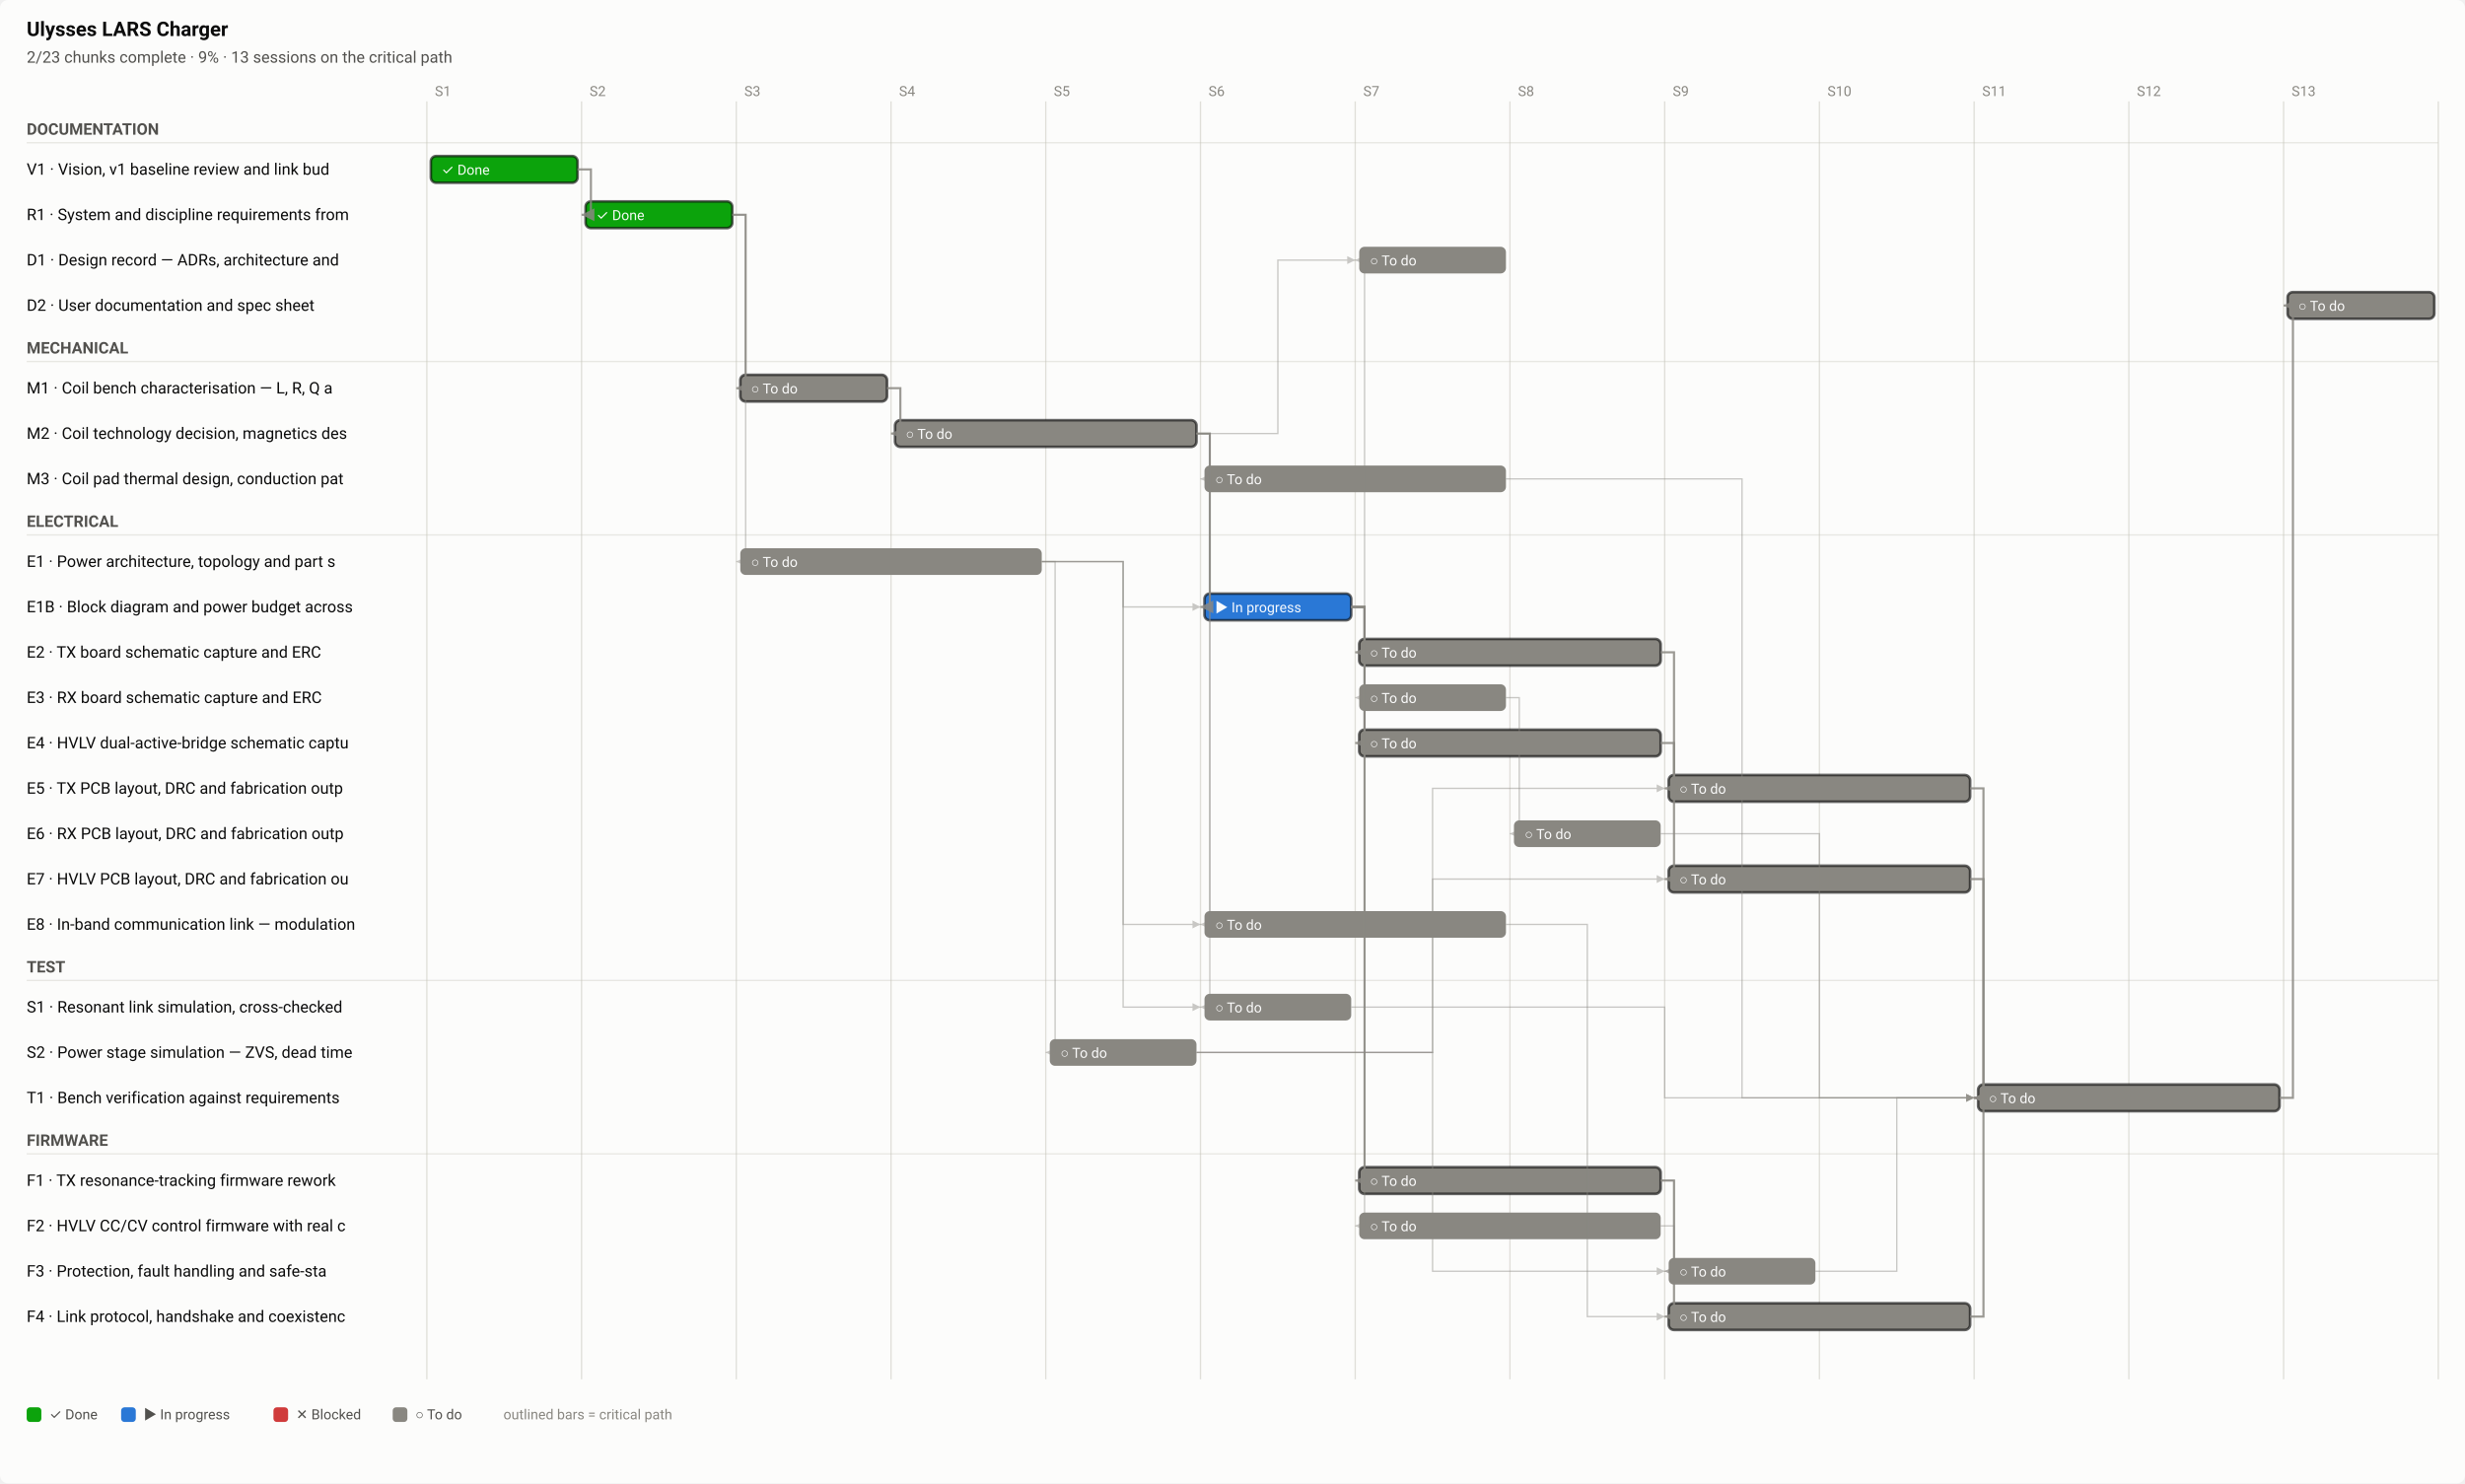
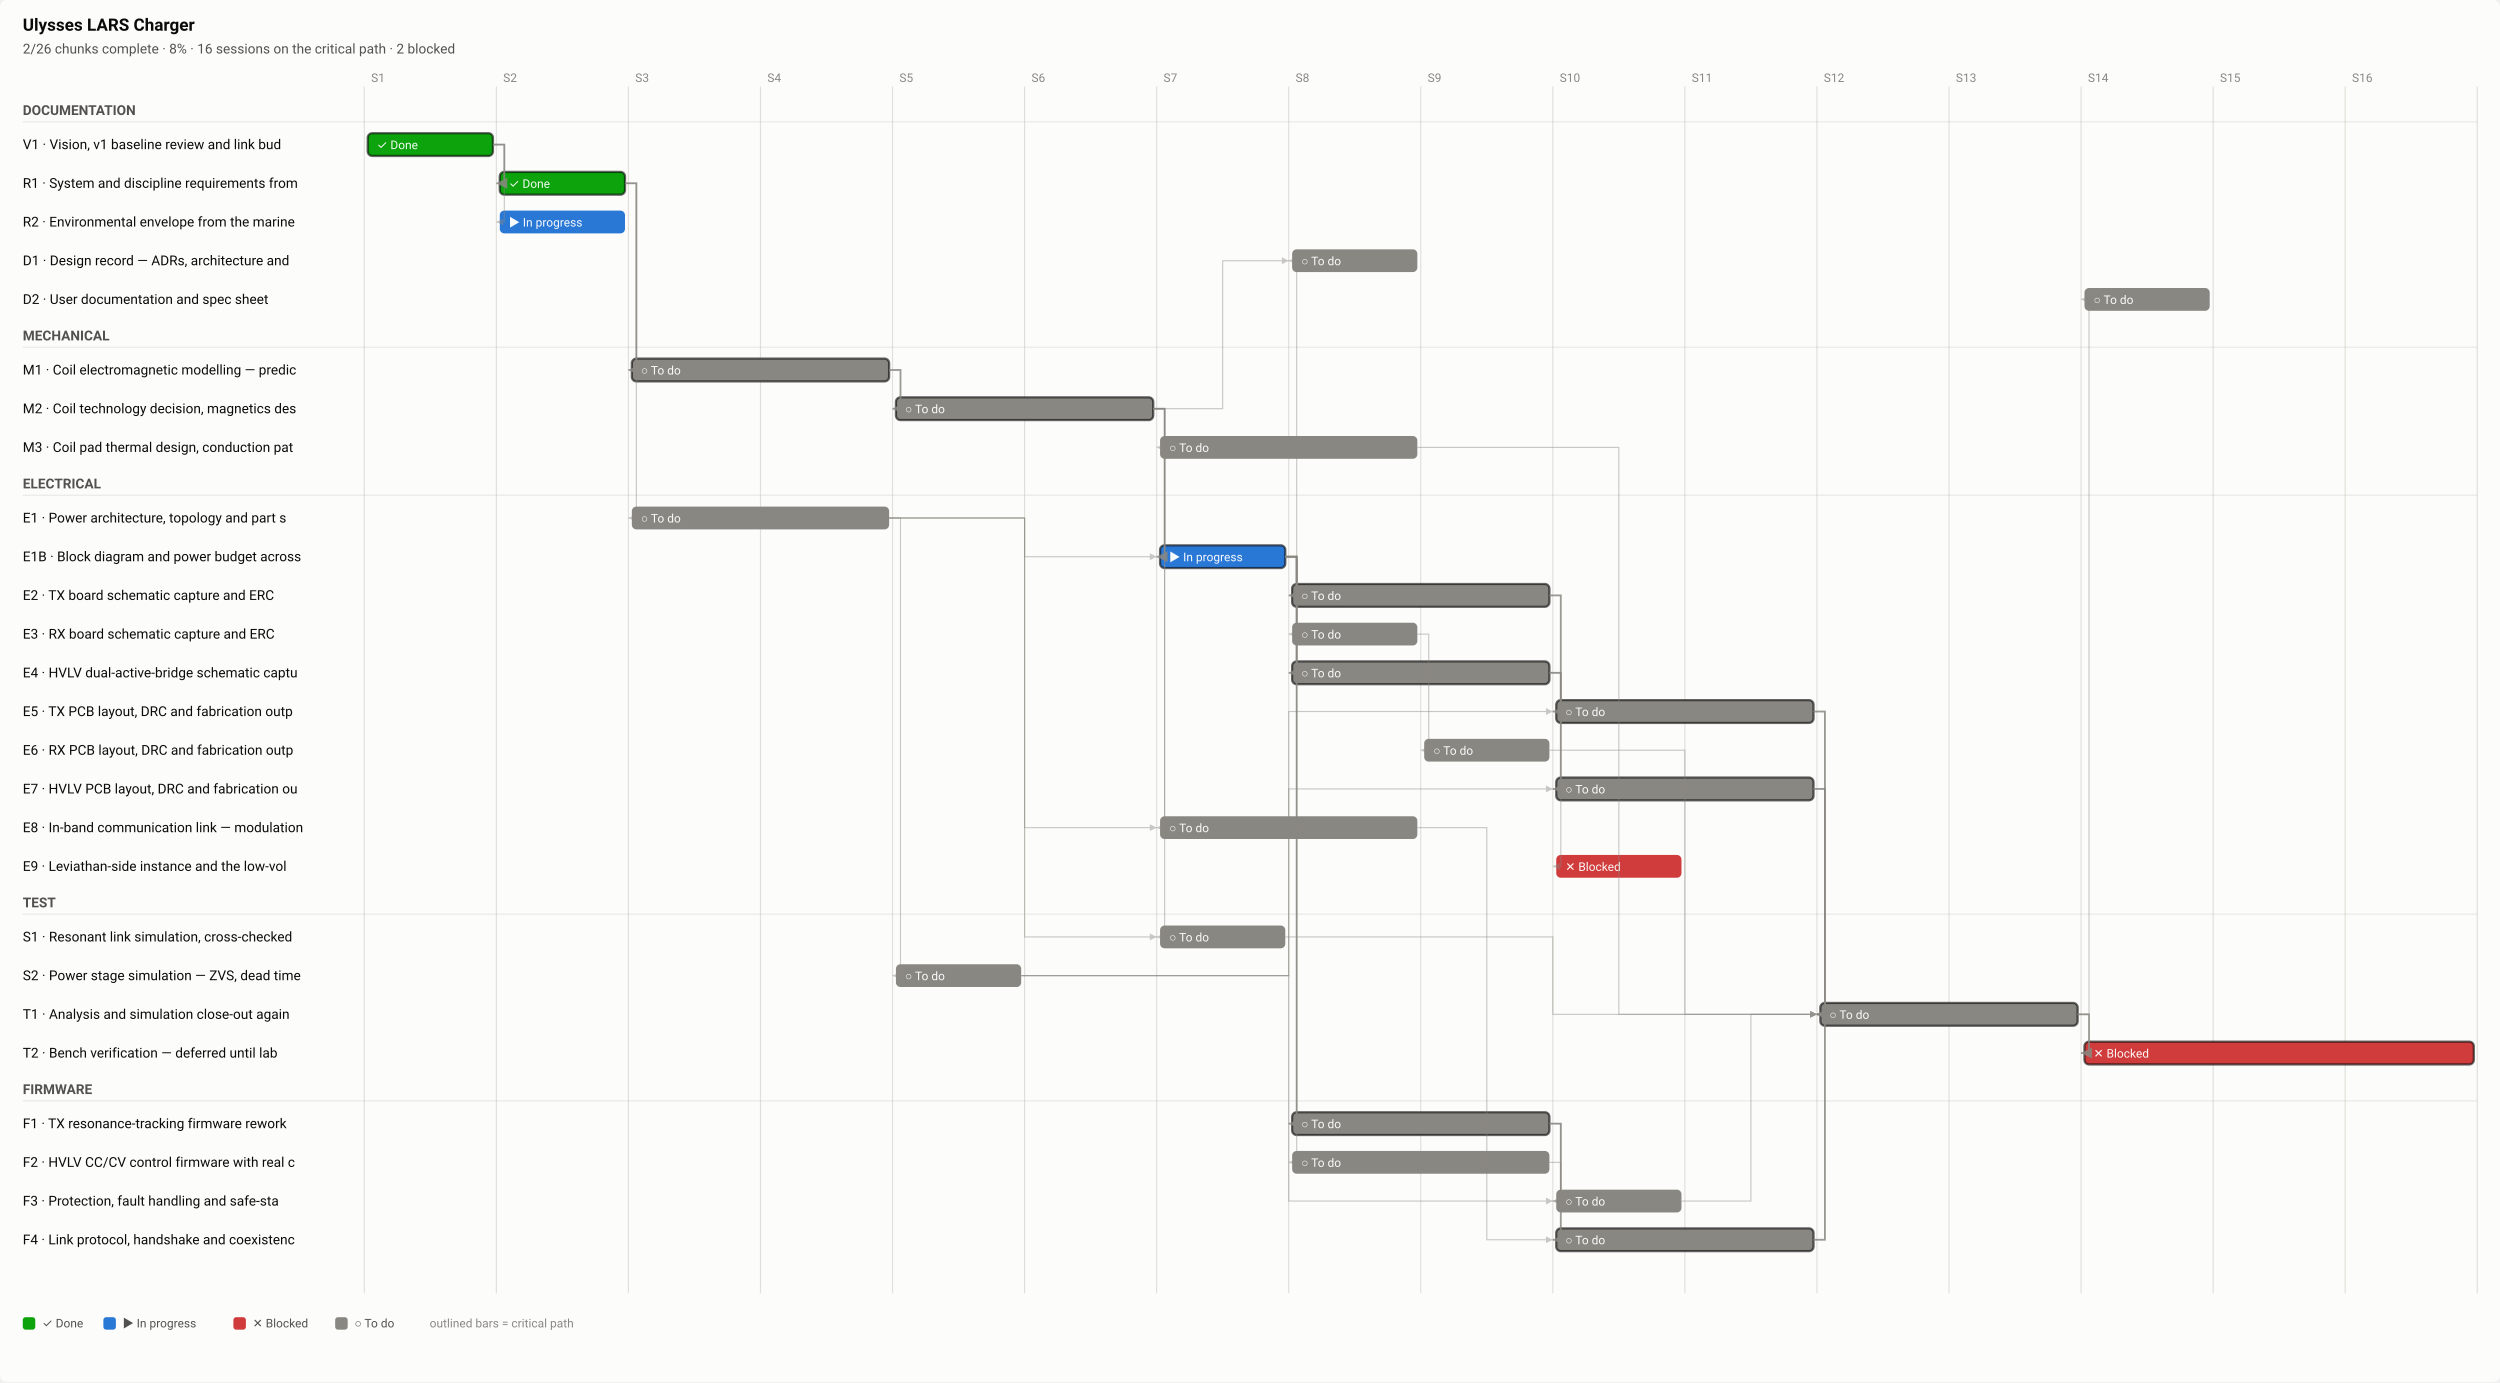
- <svg xmlns="http://www.w3.org/2000/svg" width="1848" height="1112" viewBox="0 0 1848 1112" font-family="ui-sans-serif,system-ui,-apple-system,'Segoe UI',Roboto,'Helvetica Neue',Arial,sans-serif" role="img" aria-label="Project plan: Ulysses LARS Charger, 2 of 23 chunks done">
+ <svg xmlns="http://www.w3.org/2000/svg" width="2196" height="1214" viewBox="0 0 2196 1214" font-family="ui-sans-serif,system-ui,-apple-system,'Segoe UI',Roboto,'Helvetica Neue',Arial,sans-serif" role="img" aria-label="Project plan: Ulysses LARS Charger, 2 of 26 chunks done">
  <style>
.s{fill:#fcfcfb} .ink{fill:#0b0b0b} .ink2{fill:#52514e} .ax{stroke:#c3c2b7} .bar-in_progress{fill:#2a78d6}
@media (prefers-color-scheme:dark){.s{fill:#1a1a19} .ink{fill:#ffffff} .ink2{fill:#c3c2b7} .ax{stroke:#383835} .bar-in_progress{fill:#3987e5}}
.mut{fill:#898781} .bar-done{fill:#0ca30c} .bar-blocked{fill:#d03b3b} .bar-todo{fill:#898781}
.crit{stroke:#0b0b0b;stroke-opacity:0.62;stroke-width:2}
@media (prefers-color-scheme:dark){.crit{stroke:#ffffff;stroke-opacity:0.72}}
.t{font-size:12px} .tb{font-size:12px;font-weight:600} .ts{font-size:10.5px} .h{font-size:15px;font-weight:600}
</style>
-   <rect width="1848" height="1112" class="s" rx="6" />
+   <rect width="2196" height="1214" class="s" rx="6" />
  <text x="20" y="27" class="h ink">Ulysses LARS Charger</text>
-   <text x="20" y="47" class="t ink2">2/23 chunks complete · 9% · 13 sessions on the critical path</text>
-   <line x1="320" y1="76" x2="320" y2="1034" class="ax" stroke-width="1" opacity="0.5" />
+   <text x="20" y="47" class="t ink2">2/26 chunks complete · 8% · 16 sessions on the critical path · 2 blocked</text>
+   <line x1="320" y1="76" x2="320" y2="1136" class="ax" stroke-width="1" opacity="0.5" />
  <text x="326" y="72" class="ts mut">S1</text>
-   <line x1="436" y1="76" x2="436" y2="1034" class="ax" stroke-width="1" opacity="0.5" />
+   <line x1="436" y1="76" x2="436" y2="1136" class="ax" stroke-width="1" opacity="0.5" />
  <text x="442" y="72" class="ts mut">S2</text>
-   <line x1="552" y1="76" x2="552" y2="1034" class="ax" stroke-width="1" opacity="0.5" />
+   <line x1="552" y1="76" x2="552" y2="1136" class="ax" stroke-width="1" opacity="0.5" />
  <text x="558" y="72" class="ts mut">S3</text>
-   <line x1="668" y1="76" x2="668" y2="1034" class="ax" stroke-width="1" opacity="0.5" />
+   <line x1="668" y1="76" x2="668" y2="1136" class="ax" stroke-width="1" opacity="0.5" />
  <text x="674" y="72" class="ts mut">S4</text>
-   <line x1="784" y1="76" x2="784" y2="1034" class="ax" stroke-width="1" opacity="0.5" />
+   <line x1="784" y1="76" x2="784" y2="1136" class="ax" stroke-width="1" opacity="0.5" />
  <text x="790" y="72" class="ts mut">S5</text>
-   <line x1="900" y1="76" x2="900" y2="1034" class="ax" stroke-width="1" opacity="0.5" />
+   <line x1="900" y1="76" x2="900" y2="1136" class="ax" stroke-width="1" opacity="0.5" />
  <text x="906" y="72" class="ts mut">S6</text>
-   <line x1="1016" y1="76" x2="1016" y2="1034" class="ax" stroke-width="1" opacity="0.5" />
+   <line x1="1016" y1="76" x2="1016" y2="1136" class="ax" stroke-width="1" opacity="0.5" />
  <text x="1022" y="72" class="ts mut">S7</text>
-   <line x1="1132" y1="76" x2="1132" y2="1034" class="ax" stroke-width="1" opacity="0.5" />
+   <line x1="1132" y1="76" x2="1132" y2="1136" class="ax" stroke-width="1" opacity="0.5" />
  <text x="1138" y="72" class="ts mut">S8</text>
-   <line x1="1248" y1="76" x2="1248" y2="1034" class="ax" stroke-width="1" opacity="0.5" />
+   <line x1="1248" y1="76" x2="1248" y2="1136" class="ax" stroke-width="1" opacity="0.5" />
  <text x="1254" y="72" class="ts mut">S9</text>
-   <line x1="1364" y1="76" x2="1364" y2="1034" class="ax" stroke-width="1" opacity="0.5" />
+   <line x1="1364" y1="76" x2="1364" y2="1136" class="ax" stroke-width="1" opacity="0.5" />
  <text x="1370" y="72" class="ts mut">S10</text>
-   <line x1="1480" y1="76" x2="1480" y2="1034" class="ax" stroke-width="1" opacity="0.5" />
+   <line x1="1480" y1="76" x2="1480" y2="1136" class="ax" stroke-width="1" opacity="0.5" />
  <text x="1486" y="72" class="ts mut">S11</text>
-   <line x1="1596" y1="76" x2="1596" y2="1034" class="ax" stroke-width="1" opacity="0.5" />
+   <line x1="1596" y1="76" x2="1596" y2="1136" class="ax" stroke-width="1" opacity="0.5" />
  <text x="1602" y="72" class="ts mut">S12</text>
-   <line x1="1712" y1="76" x2="1712" y2="1034" class="ax" stroke-width="1" opacity="0.5" />
+   <line x1="1712" y1="76" x2="1712" y2="1136" class="ax" stroke-width="1" opacity="0.5" />
  <text x="1718" y="72" class="ts mut">S13</text>
-   <line x1="1828" y1="76" x2="1828" y2="1034" class="ax" stroke-width="1" opacity="0.5" />
+   <line x1="1828" y1="76" x2="1828" y2="1136" class="ax" stroke-width="1" opacity="0.5" />
+   <text x="1834" y="72" class="ts mut">S14</text>
+   <line x1="1944" y1="76" x2="1944" y2="1136" class="ax" stroke-width="1" opacity="0.5" />
+   <text x="1950" y="72" class="ts mut">S15</text>
+   <line x1="2060" y1="76" x2="2060" y2="1136" class="ax" stroke-width="1" opacity="0.5" />
+   <text x="2066" y="72" class="ts mut">S16</text>
+   <line x1="2176" y1="76" x2="2176" y2="1136" class="ax" stroke-width="1" opacity="0.5" />
  <text x="20" y="101" class="tb ink2">DOCUMENTATION</text>
-   <line x1="20" y1="107" x2="1828" y2="107" class="ax" stroke-width="1" opacity="0.35" />
+   <line x1="20" y1="107" x2="2176" y2="107" class="ax" stroke-width="1" opacity="0.35" />
  <text x="20" y="131.0" class="t ink">V1 · Vision, v1 baseline review and link bud</text>
  <rect x="323" y="117.0" width="110" height="20" rx="4" class="bar-done crit" />
  <text x="331" y="131.0" class="ts" fill="#ffffff" opacity="0.96">✓ Done</text>
  <text x="20" y="165.0" class="t ink">R1 · System and discipline requirements from</text>
  <rect x="439" y="151.0" width="110" height="20" rx="4" class="bar-done crit" />
  <text x="447" y="165.0" class="ts" fill="#ffffff" opacity="0.96">✓ Done</text>
-   <text x="20" y="199.0" class="t ink">D1 · Design record — ADRs, architecture and </text>
-   <rect x="1019" y="185.0" width="110" height="20" rx="4" class="bar-todo" />
-   <text x="1027" y="199.0" class="ts" fill="#ffffff" opacity="0.96">○ To do</text>
-   <text x="20" y="233.0" class="t ink">D2 · User documentation and spec sheet</text>
-   <rect x="1715" y="219.0" width="110" height="20" rx="4" class="bar-todo crit" />
-   <text x="1723" y="233.0" class="ts" fill="#ffffff" opacity="0.96">○ To do</text>
-   <text x="20" y="265" class="tb ink2">MECHANICAL</text>
-   <line x1="20" y1="271" x2="1828" y2="271" class="ax" stroke-width="1" opacity="0.35" />
-   <text x="20" y="295.0" class="t ink">M1 · Coil bench characterisation — L, R, Q a</text>
-   <rect x="555" y="281.0" width="110" height="20" rx="4" class="bar-todo crit" />
-   <text x="563" y="295.0" class="ts" fill="#ffffff" opacity="0.96">○ To do</text>
-   <text x="20" y="329.0" class="t ink">M2 · Coil technology decision, magnetics des</text>
-   <rect x="671" y="315.0" width="226" height="20" rx="4" class="bar-todo crit" />
-   <text x="679" y="329.0" class="ts" fill="#ffffff" opacity="0.96">○ To do</text>
-   <text x="20" y="363.0" class="t ink">M3 · Coil pad thermal design, conduction pat</text>
-   <rect x="903" y="349.0" width="226" height="20" rx="4" class="bar-todo" />
-   <text x="911" y="363.0" class="ts" fill="#ffffff" opacity="0.96">○ To do</text>
-   <text x="20" y="395" class="tb ink2">ELECTRICAL</text>
-   <line x1="20" y1="401" x2="1828" y2="401" class="ax" stroke-width="1" opacity="0.35" />
-   <text x="20" y="425.0" class="t ink">E1 · Power architecture, topology and part s</text>
-   <rect x="555" y="411.0" width="226" height="20" rx="4" class="bar-todo" />
-   <text x="563" y="425.0" class="ts" fill="#ffffff" opacity="0.96">○ To do</text>
-   <text x="20" y="459.0" class="t ink">E1B · Block diagram and power budget across </text>
-   <rect x="903" y="445.0" width="110" height="20" rx="4" class="bar-in_progress crit" />
-   <text x="911" y="459.0" class="ts" fill="#ffffff" opacity="0.96">▶ In progress</text>
-   <text x="20" y="493.0" class="t ink">E2 · TX board schematic capture and ERC</text>
-   <rect x="1019" y="479.0" width="226" height="20" rx="4" class="bar-todo crit" />
-   <text x="1027" y="493.0" class="ts" fill="#ffffff" opacity="0.96">○ To do</text>
-   <text x="20" y="527.0" class="t ink">E3 · RX board schematic capture and ERC</text>
-   <rect x="1019" y="513.0" width="110" height="20" rx="4" class="bar-todo" />
-   <text x="1027" y="527.0" class="ts" fill="#ffffff" opacity="0.96">○ To do</text>
-   <text x="20" y="561.0" class="t ink">E4 · HVLV dual-active-bridge schematic captu</text>
-   <rect x="1019" y="547.0" width="226" height="20" rx="4" class="bar-todo crit" />
-   <text x="1027" y="561.0" class="ts" fill="#ffffff" opacity="0.96">○ To do</text>
-   <text x="20" y="595.0" class="t ink">E5 · TX PCB layout, DRC and fabrication outp</text>
-   <rect x="1251" y="581.0" width="226" height="20" rx="4" class="bar-todo crit" />
-   <text x="1259" y="595.0" class="ts" fill="#ffffff" opacity="0.96">○ To do</text>
-   <text x="20" y="629.0" class="t ink">E6 · RX PCB layout, DRC and fabrication outp</text>
-   <rect x="1135" y="615.0" width="110" height="20" rx="4" class="bar-todo" />
-   <text x="1143" y="629.0" class="ts" fill="#ffffff" opacity="0.96">○ To do</text>
-   <text x="20" y="663.0" class="t ink">E7 · HVLV PCB layout, DRC and fabrication ou</text>
-   <rect x="1251" y="649.0" width="226" height="20" rx="4" class="bar-todo crit" />
+   <text x="20" y="199.0" class="t ink">R2 · Environmental envelope from the marine </text>
+   <rect x="439" y="185.0" width="110" height="20" rx="4" class="bar-in_progress" />
+   <text x="447" y="199.0" class="ts" fill="#ffffff" opacity="0.96">▶ In progress</text>
+   <text x="20" y="233.0" class="t ink">D1 · Design record — ADRs, architecture and </text>
+   <rect x="1135" y="219.0" width="110" height="20" rx="4" class="bar-todo" />
+   <text x="1143" y="233.0" class="ts" fill="#ffffff" opacity="0.96">○ To do</text>
+   <text x="20" y="267.0" class="t ink">D2 · User documentation and spec sheet</text>
+   <rect x="1831" y="253.0" width="110" height="20" rx="4" class="bar-todo" />
+   <text x="1839" y="267.0" class="ts" fill="#ffffff" opacity="0.96">○ To do</text>
+   <text x="20" y="299" class="tb ink2">MECHANICAL</text>
+   <line x1="20" y1="305" x2="2176" y2="305" class="ax" stroke-width="1" opacity="0.35" />
+   <text x="20" y="329.0" class="t ink">M1 · Coil electromagnetic modelling — predic</text>
+   <rect x="555" y="315.0" width="226" height="20" rx="4" class="bar-todo crit" />
+   <text x="563" y="329.0" class="ts" fill="#ffffff" opacity="0.96">○ To do</text>
+   <text x="20" y="363.0" class="t ink">M2 · Coil technology decision, magnetics des</text>
+   <rect x="787" y="349.0" width="226" height="20" rx="4" class="bar-todo crit" />
+   <text x="795" y="363.0" class="ts" fill="#ffffff" opacity="0.96">○ To do</text>
+   <text x="20" y="397.0" class="t ink">M3 · Coil pad thermal design, conduction pat</text>
+   <rect x="1019" y="383.0" width="226" height="20" rx="4" class="bar-todo" />
+   <text x="1027" y="397.0" class="ts" fill="#ffffff" opacity="0.96">○ To do</text>
+   <text x="20" y="429" class="tb ink2">ELECTRICAL</text>
+   <line x1="20" y1="435" x2="2176" y2="435" class="ax" stroke-width="1" opacity="0.35" />
+   <text x="20" y="459.0" class="t ink">E1 · Power architecture, topology and part s</text>
+   <rect x="555" y="445.0" width="226" height="20" rx="4" class="bar-todo" />
+   <text x="563" y="459.0" class="ts" fill="#ffffff" opacity="0.96">○ To do</text>
+   <text x="20" y="493.0" class="t ink">E1B · Block diagram and power budget across </text>
+   <rect x="1019" y="479.0" width="110" height="20" rx="4" class="bar-in_progress crit" />
+   <text x="1027" y="493.0" class="ts" fill="#ffffff" opacity="0.96">▶ In progress</text>
+   <text x="20" y="527.0" class="t ink">E2 · TX board schematic capture and ERC</text>
+   <rect x="1135" y="513.0" width="226" height="20" rx="4" class="bar-todo crit" />
+   <text x="1143" y="527.0" class="ts" fill="#ffffff" opacity="0.96">○ To do</text>
+   <text x="20" y="561.0" class="t ink">E3 · RX board schematic capture and ERC</text>
+   <rect x="1135" y="547.0" width="110" height="20" rx="4" class="bar-todo" />
+   <text x="1143" y="561.0" class="ts" fill="#ffffff" opacity="0.96">○ To do</text>
+   <text x="20" y="595.0" class="t ink">E4 · HVLV dual-active-bridge schematic captu</text>
+   <rect x="1135" y="581.0" width="226" height="20" rx="4" class="bar-todo crit" />
+   <text x="1143" y="595.0" class="ts" fill="#ffffff" opacity="0.96">○ To do</text>
+   <text x="20" y="629.0" class="t ink">E5 · TX PCB layout, DRC and fabrication outp</text>
+   <rect x="1367" y="615.0" width="226" height="20" rx="4" class="bar-todo crit" />
+   <text x="1375" y="629.0" class="ts" fill="#ffffff" opacity="0.96">○ To do</text>
+   <text x="20" y="663.0" class="t ink">E6 · RX PCB layout, DRC and fabrication outp</text>
+   <rect x="1251" y="649.0" width="110" height="20" rx="4" class="bar-todo" />
  <text x="1259" y="663.0" class="ts" fill="#ffffff" opacity="0.96">○ To do</text>
-   <text x="20" y="697.0" class="t ink">E8 · In-band communication link — modulation</text>
-   <rect x="903" y="683.0" width="226" height="20" rx="4" class="bar-todo" />
-   <text x="911" y="697.0" class="ts" fill="#ffffff" opacity="0.96">○ To do</text>
-   <text x="20" y="729" class="tb ink2">TEST</text>
-   <line x1="20" y1="735" x2="1828" y2="735" class="ax" stroke-width="1" opacity="0.35" />
-   <text x="20" y="759.0" class="t ink">S1 · Resonant link simulation, cross-checked</text>
-   <rect x="903" y="745.0" width="110" height="20" rx="4" class="bar-todo" />
-   <text x="911" y="759.0" class="ts" fill="#ffffff" opacity="0.96">○ To do</text>
-   <text x="20" y="793.0" class="t ink">S2 · Power stage simulation — ZVS, dead time</text>
-   <rect x="787" y="779.0" width="110" height="20" rx="4" class="bar-todo" />
-   <text x="795" y="793.0" class="ts" fill="#ffffff" opacity="0.96">○ To do</text>
-   <text x="20" y="827.0" class="t ink">T1 · Bench verification against requirements</text>
-   <rect x="1483" y="813.0" width="226" height="20" rx="4" class="bar-todo crit" />
-   <text x="1491" y="827.0" class="ts" fill="#ffffff" opacity="0.96">○ To do</text>
-   <text x="20" y="859" class="tb ink2">FIRMWARE</text>
-   <line x1="20" y1="865" x2="1828" y2="865" class="ax" stroke-width="1" opacity="0.35" />
-   <text x="20" y="889.0" class="t ink">F1 · TX resonance-tracking firmware rework</text>
-   <rect x="1019" y="875.0" width="226" height="20" rx="4" class="bar-todo crit" />
-   <text x="1027" y="889.0" class="ts" fill="#ffffff" opacity="0.96">○ To do</text>
-   <text x="20" y="923.0" class="t ink">F2 · HVLV CC/CV control firmware with real c</text>
-   <rect x="1019" y="909.0" width="226" height="20" rx="4" class="bar-todo" />
-   <text x="1027" y="923.0" class="ts" fill="#ffffff" opacity="0.96">○ To do</text>
-   <text x="20" y="957.0" class="t ink">F3 · Protection, fault handling and safe-sta</text>
-   <rect x="1251" y="943.0" width="110" height="20" rx="4" class="bar-todo" />
-   <text x="1259" y="957.0" class="ts" fill="#ffffff" opacity="0.96">○ To do</text>
-   <text x="20" y="991.0" class="t ink">F4 · Link protocol, handshake and coexistenc</text>
-   <rect x="1251" y="977.0" width="226" height="20" rx="4" class="bar-todo crit" />
-   <text x="1259" y="991.0" class="ts" fill="#ffffff" opacity="0.96">○ To do</text>
+   <text x="20" y="697.0" class="t ink">E7 · HVLV PCB layout, DRC and fabrication ou</text>
+   <rect x="1367" y="683.0" width="226" height="20" rx="4" class="bar-todo crit" />
+   <text x="1375" y="697.0" class="ts" fill="#ffffff" opacity="0.96">○ To do</text>
+   <text x="20" y="731.0" class="t ink">E8 · In-band communication link — modulation</text>
+   <rect x="1019" y="717.0" width="226" height="20" rx="4" class="bar-todo" />
+   <text x="1027" y="731.0" class="ts" fill="#ffffff" opacity="0.96">○ To do</text>
+   <text x="20" y="765.0" class="t ink">E9 · Leviathan-side instance and the low-vol</text>
+   <rect x="1367" y="751.0" width="110" height="20" rx="4" class="bar-blocked" />
+   <text x="1375" y="765.0" class="ts" fill="#ffffff" opacity="0.96">✕ Blocked</text>
+   <text x="20" y="797" class="tb ink2">TEST</text>
+   <line x1="20" y1="803" x2="2176" y2="803" class="ax" stroke-width="1" opacity="0.35" />
+   <text x="20" y="827.0" class="t ink">S1 · Resonant link simulation, cross-checked</text>
+   <rect x="1019" y="813.0" width="110" height="20" rx="4" class="bar-todo" />
+   <text x="1027" y="827.0" class="ts" fill="#ffffff" opacity="0.96">○ To do</text>
+   <text x="20" y="861.0" class="t ink">S2 · Power stage simulation — ZVS, dead time</text>
+   <rect x="787" y="847.0" width="110" height="20" rx="4" class="bar-todo" />
+   <text x="795" y="861.0" class="ts" fill="#ffffff" opacity="0.96">○ To do</text>
+   <text x="20" y="895.0" class="t ink">T1 · Analysis and simulation close-out again</text>
+   <rect x="1599" y="881.0" width="226" height="20" rx="4" class="bar-todo crit" />
+   <text x="1607" y="895.0" class="ts" fill="#ffffff" opacity="0.96">○ To do</text>
+   <text x="20" y="929.0" class="t ink">T2 · Bench verification — deferred until lab</text>
+   <rect x="1831" y="915.0" width="342" height="20" rx="4" class="bar-blocked crit" />
+   <text x="1839" y="929.0" class="ts" fill="#ffffff" opacity="0.96">✕ Blocked</text>
+   <text x="20" y="961" class="tb ink2">FIRMWARE</text>
+   <line x1="20" y1="967" x2="2176" y2="967" class="ax" stroke-width="1" opacity="0.35" />
+   <text x="20" y="991.0" class="t ink">F1 · TX resonance-tracking firmware rework</text>
+   <rect x="1135" y="977.0" width="226" height="20" rx="4" class="bar-todo crit" />
+   <text x="1143" y="991.0" class="ts" fill="#ffffff" opacity="0.96">○ To do</text>
+   <text x="20" y="1025.0" class="t ink">F2 · HVLV CC/CV control firmware with real c</text>
+   <rect x="1135" y="1011.0" width="226" height="20" rx="4" class="bar-todo" />
+   <text x="1143" y="1025.0" class="ts" fill="#ffffff" opacity="0.96">○ To do</text>
+   <text x="20" y="1059.0" class="t ink">F3 · Protection, fault handling and safe-sta</text>
+   <rect x="1367" y="1045.0" width="110" height="20" rx="4" class="bar-todo" />
+   <text x="1375" y="1059.0" class="ts" fill="#ffffff" opacity="0.96">○ To do</text>
+   <text x="20" y="1093.0" class="t ink">F4 · Link protocol, handshake and coexistenc</text>
+   <rect x="1367" y="1079.0" width="226" height="20" rx="4" class="bar-todo crit" />
+   <text x="1375" y="1093.0" class="ts" fill="#ffffff" opacity="0.96">○ To do</text>
  <defs>
    <marker id="ah" markerWidth="7" markerHeight="7" refX="6" refY="3" orient="auto">
      <path d="M0,0 L6,3 L0,6 z" fill="#898781" />
    </marker>
  </defs>
  <path d="M433,127.0 H443 V161.0 H436" fill="none" stroke="#898781" stroke-width="1.6" opacity="0.85" marker-end="url(#ah)" />
-   <path d="M549,161.0 H559 V291.0 H552" fill="none" stroke="#898781" stroke-width="1.6" opacity="0.85" marker-end="url(#ah)" />
-   <path d="M665,291.0 H675 V325.0 H668" fill="none" stroke="#898781" stroke-width="1.6" opacity="0.85" marker-end="url(#ah)" />
-   <path d="M897,325.0 H907 V359.0 H900" fill="none" stroke="#898781" stroke-width="1" opacity="0.45" marker-end="url(#ah)" />
-   <path d="M549,161.0 H559 V421.0 H552" fill="none" stroke="#898781" stroke-width="1" opacity="0.45" marker-end="url(#ah)" />
-   <path d="M781,421.0 H842.0 V455.0 H900" fill="none" stroke="#898781" stroke-width="1" opacity="0.45" marker-end="url(#ah)" />
-   <path d="M897,325.0 H907 V455.0 H900" fill="none" stroke="#898781" stroke-width="1.6" opacity="0.85" marker-end="url(#ah)" />
-   <path d="M1013,455.0 H1023 V489.0 H1016" fill="none" stroke="#898781" stroke-width="1.6" opacity="0.85" marker-end="url(#ah)" />
-   <path d="M1013,455.0 H1023 V523.0 H1016" fill="none" stroke="#898781" stroke-width="1" opacity="0.45" marker-end="url(#ah)" />
-   <path d="M1013,455.0 H1023 V557.0 H1016" fill="none" stroke="#898781" stroke-width="1.6" opacity="0.85" marker-end="url(#ah)" />
-   <path d="M1245,489.0 H1255 V591.0 H1248" fill="none" stroke="#898781" stroke-width="1.6" opacity="0.85" marker-end="url(#ah)" />
-   <path d="M897,789.0 H1074.0 V591.0 H1248" fill="none" stroke="#898781" stroke-width="1" opacity="0.45" marker-end="url(#ah)" />
-   <path d="M1129,523.0 H1139 V625.0 H1132" fill="none" stroke="#898781" stroke-width="1" opacity="0.45" marker-end="url(#ah)" />
-   <path d="M1245,557.0 H1255 V659.0 H1248" fill="none" stroke="#898781" stroke-width="1.6" opacity="0.85" marker-end="url(#ah)" />
-   <path d="M897,789.0 H1074.0 V659.0 H1248" fill="none" stroke="#898781" stroke-width="1" opacity="0.45" marker-end="url(#ah)" />
-   <path d="M781,421.0 H842.0 V693.0 H900" fill="none" stroke="#898781" stroke-width="1" opacity="0.45" marker-end="url(#ah)" />
-   <path d="M897,325.0 H907 V693.0 H900" fill="none" stroke="#898781" stroke-width="1" opacity="0.45" marker-end="url(#ah)" />
-   <path d="M897,325.0 H907 V755.0 H900" fill="none" stroke="#898781" stroke-width="1" opacity="0.45" marker-end="url(#ah)" />
-   <path d="M781,421.0 H842.0 V755.0 H900" fill="none" stroke="#898781" stroke-width="1" opacity="0.45" marker-end="url(#ah)" />
-   <path d="M781,421.0 H791 V789.0 H784" fill="none" stroke="#898781" stroke-width="1" opacity="0.45" marker-end="url(#ah)" />
-   <path d="M1013,455.0 H1023 V885.0 H1016" fill="none" stroke="#898781" stroke-width="1.6" opacity="0.85" marker-end="url(#ah)" />
-   <path d="M1013,455.0 H1023 V919.0 H1016" fill="none" stroke="#898781" stroke-width="1" opacity="0.45" marker-end="url(#ah)" />
-   <path d="M1245,885.0 H1255 V953.0 H1248" fill="none" stroke="#898781" stroke-width="1" opacity="0.45" marker-end="url(#ah)" />
-   <path d="M1245,919.0 H1255 V953.0 H1248" fill="none" stroke="#898781" stroke-width="1" opacity="0.45" marker-end="url(#ah)" />
-   <path d="M897,789.0 H1074.0 V953.0 H1248" fill="none" stroke="#898781" stroke-width="1" opacity="0.45" marker-end="url(#ah)" />
-   <path d="M1129,693.0 H1190.0 V987.0 H1248" fill="none" stroke="#898781" stroke-width="1" opacity="0.45" marker-end="url(#ah)" />
-   <path d="M1245,885.0 H1255 V987.0 H1248" fill="none" stroke="#898781" stroke-width="1.6" opacity="0.85" marker-end="url(#ah)" />
-   <path d="M1477,591.0 H1487 V823.0 H1480" fill="none" stroke="#898781" stroke-width="1.6" opacity="0.85" marker-end="url(#ah)" />
-   <path d="M1245,625.0 H1364.0 V823.0 H1480" fill="none" stroke="#898781" stroke-width="1" opacity="0.45" marker-end="url(#ah)" />
-   <path d="M1477,659.0 H1487 V823.0 H1480" fill="none" stroke="#898781" stroke-width="1.6" opacity="0.85" marker-end="url(#ah)" />
-   <path d="M1361,953.0 H1422.0 V823.0 H1480" fill="none" stroke="#898781" stroke-width="1" opacity="0.45" marker-end="url(#ah)" />
-   <path d="M1477,987.0 H1487 V823.0 H1480" fill="none" stroke="#898781" stroke-width="1.6" opacity="0.85" marker-end="url(#ah)" />
-   <path d="M1129,359.0 H1306.0 V823.0 H1480" fill="none" stroke="#898781" stroke-width="1" opacity="0.45" marker-end="url(#ah)" />
-   <path d="M1013,755.0 H1248.0 V823.0 H1480" fill="none" stroke="#898781" stroke-width="1" opacity="0.45" marker-end="url(#ah)" />
-   <path d="M897,325.0 H958.0 V195.0 H1016" fill="none" stroke="#898781" stroke-width="1" opacity="0.45" marker-end="url(#ah)" />
-   <path d="M1013,455.0 H1023 V195.0 H1016" fill="none" stroke="#898781" stroke-width="1" opacity="0.45" marker-end="url(#ah)" />
-   <path d="M1709,823.0 H1719 V229.0 H1712" fill="none" stroke="#898781" stroke-width="1.6" opacity="0.85" marker-end="url(#ah)" />
-   <rect x="20" y="1055" width="11" height="11" rx="2.5" class="bar-done" />
-   <text x="37" y="1064" class="ts ink2">✓ Done</text>
-   <rect x="90.8" y="1055" width="11" height="11" rx="2.5" class="bar-in_progress" />
-   <text x="107.8" y="1064" class="ts ink2">▶ In progress</text>
-   <rect x="205.0" y="1055" width="11" height="11" rx="2.5" class="bar-blocked" />
-   <text x="222.0" y="1064" class="ts ink2">✕ Blocked</text>
-   <rect x="294.4" y="1055" width="11" height="11" rx="2.5" class="bar-todo" />
-   <text x="311.4" y="1064" class="ts ink2">○ To do</text>
-   <text x="377.4" y="1064" class="ts mut">outlined bars = critical path</text>
+   <path d="M433,127.0 H443 V195.0 H436" fill="none" stroke="#898781" stroke-width="1" opacity="0.45" marker-end="url(#ah)" />
+   <path d="M549,161.0 H559 V325.0 H552" fill="none" stroke="#898781" stroke-width="1.6" opacity="0.85" marker-end="url(#ah)" />
+   <path d="M781,325.0 H791 V359.0 H784" fill="none" stroke="#898781" stroke-width="1.6" opacity="0.85" marker-end="url(#ah)" />
+   <path d="M1013,359.0 H1023 V393.0 H1016" fill="none" stroke="#898781" stroke-width="1" opacity="0.45" marker-end="url(#ah)" />
+   <path d="M549,161.0 H559 V455.0 H552" fill="none" stroke="#898781" stroke-width="1" opacity="0.45" marker-end="url(#ah)" />
+   <path d="M781,455.0 H900.0 V489.0 H1016" fill="none" stroke="#898781" stroke-width="1" opacity="0.45" marker-end="url(#ah)" />
+   <path d="M1013,359.0 H1023 V489.0 H1016" fill="none" stroke="#898781" stroke-width="1.6" opacity="0.85" marker-end="url(#ah)" />
+   <path d="M1129,489.0 H1139 V523.0 H1132" fill="none" stroke="#898781" stroke-width="1.6" opacity="0.85" marker-end="url(#ah)" />
+   <path d="M1129,489.0 H1139 V557.0 H1132" fill="none" stroke="#898781" stroke-width="1" opacity="0.45" marker-end="url(#ah)" />
+   <path d="M1129,489.0 H1139 V591.0 H1132" fill="none" stroke="#898781" stroke-width="1.6" opacity="0.85" marker-end="url(#ah)" />
+   <path d="M1361,523.0 H1371 V625.0 H1364" fill="none" stroke="#898781" stroke-width="1.6" opacity="0.85" marker-end="url(#ah)" />
+   <path d="M897,857.0 H1132.0 V625.0 H1364" fill="none" stroke="#898781" stroke-width="1" opacity="0.45" marker-end="url(#ah)" />
+   <path d="M1245,557.0 H1255 V659.0 H1248" fill="none" stroke="#898781" stroke-width="1" opacity="0.45" marker-end="url(#ah)" />
+   <path d="M1361,591.0 H1371 V693.0 H1364" fill="none" stroke="#898781" stroke-width="1.6" opacity="0.85" marker-end="url(#ah)" />
+   <path d="M897,857.0 H1132.0 V693.0 H1364" fill="none" stroke="#898781" stroke-width="1" opacity="0.45" marker-end="url(#ah)" />
+   <path d="M781,455.0 H900.0 V727.0 H1016" fill="none" stroke="#898781" stroke-width="1" opacity="0.45" marker-end="url(#ah)" />
+   <path d="M1013,359.0 H1023 V727.0 H1016" fill="none" stroke="#898781" stroke-width="1" opacity="0.45" marker-end="url(#ah)" />
+   <path d="M1361,591.0 H1371 V761.0 H1364" fill="none" stroke="#898781" stroke-width="1" opacity="0.45" marker-end="url(#ah)" />
+   <path d="M1013,359.0 H1023 V823.0 H1016" fill="none" stroke="#898781" stroke-width="1" opacity="0.45" marker-end="url(#ah)" />
+   <path d="M781,455.0 H900.0 V823.0 H1016" fill="none" stroke="#898781" stroke-width="1" opacity="0.45" marker-end="url(#ah)" />
+   <path d="M781,455.0 H791 V857.0 H784" fill="none" stroke="#898781" stroke-width="1" opacity="0.45" marker-end="url(#ah)" />
+   <path d="M1129,489.0 H1139 V987.0 H1132" fill="none" stroke="#898781" stroke-width="1.6" opacity="0.85" marker-end="url(#ah)" />
+   <path d="M1129,489.0 H1139 V1021.0 H1132" fill="none" stroke="#898781" stroke-width="1" opacity="0.45" marker-end="url(#ah)" />
+   <path d="M1361,987.0 H1371 V1055.0 H1364" fill="none" stroke="#898781" stroke-width="1" opacity="0.45" marker-end="url(#ah)" />
+   <path d="M1361,1021.0 H1371 V1055.0 H1364" fill="none" stroke="#898781" stroke-width="1" opacity="0.45" marker-end="url(#ah)" />
+   <path d="M897,857.0 H1132.0 V1055.0 H1364" fill="none" stroke="#898781" stroke-width="1" opacity="0.45" marker-end="url(#ah)" />
+   <path d="M1245,727.0 H1306.0 V1089.0 H1364" fill="none" stroke="#898781" stroke-width="1" opacity="0.45" marker-end="url(#ah)" />
+   <path d="M1361,987.0 H1371 V1089.0 H1364" fill="none" stroke="#898781" stroke-width="1.6" opacity="0.85" marker-end="url(#ah)" />
+   <path d="M1593,625.0 H1603 V891.0 H1596" fill="none" stroke="#898781" stroke-width="1.6" opacity="0.85" marker-end="url(#ah)" />
+   <path d="M1361,659.0 H1480.0 V891.0 H1596" fill="none" stroke="#898781" stroke-width="1" opacity="0.45" marker-end="url(#ah)" />
+   <path d="M1593,693.0 H1603 V891.0 H1596" fill="none" stroke="#898781" stroke-width="1.6" opacity="0.85" marker-end="url(#ah)" />
+   <path d="M1477,1055.0 H1538.0 V891.0 H1596" fill="none" stroke="#898781" stroke-width="1" opacity="0.45" marker-end="url(#ah)" />
+   <path d="M1593,1089.0 H1603 V891.0 H1596" fill="none" stroke="#898781" stroke-width="1.6" opacity="0.85" marker-end="url(#ah)" />
+   <path d="M1245,393.0 H1422.0 V891.0 H1596" fill="none" stroke="#898781" stroke-width="1" opacity="0.45" marker-end="url(#ah)" />
+   <path d="M1129,823.0 H1364.0 V891.0 H1596" fill="none" stroke="#898781" stroke-width="1" opacity="0.45" marker-end="url(#ah)" />
+   <path d="M1825,891.0 H1835 V925.0 H1828" fill="none" stroke="#898781" stroke-width="1.6" opacity="0.85" marker-end="url(#ah)" />
+   <path d="M1013,359.0 H1074.0 V229.0 H1132" fill="none" stroke="#898781" stroke-width="1" opacity="0.45" marker-end="url(#ah)" />
+   <path d="M1129,489.0 H1139 V229.0 H1132" fill="none" stroke="#898781" stroke-width="1" opacity="0.45" marker-end="url(#ah)" />
+   <path d="M1825,891.0 H1835 V263.0 H1828" fill="none" stroke="#898781" stroke-width="1" opacity="0.45" marker-end="url(#ah)" />
+   <rect x="20" y="1157" width="11" height="11" rx="2.5" class="bar-done" />
+   <text x="37" y="1166" class="ts ink2">✓ Done</text>
+   <rect x="90.8" y="1157" width="11" height="11" rx="2.5" class="bar-in_progress" />
+   <text x="107.8" y="1166" class="ts ink2">▶ In progress</text>
+   <rect x="205.0" y="1157" width="11" height="11" rx="2.5" class="bar-blocked" />
+   <text x="222.0" y="1166" class="ts ink2">✕ Blocked</text>
+   <rect x="294.4" y="1157" width="11" height="11" rx="2.5" class="bar-todo" />
+   <text x="311.4" y="1166" class="ts ink2">○ To do</text>
+   <text x="377.4" y="1166" class="ts mut">outlined bars = critical path</text>
</svg>
